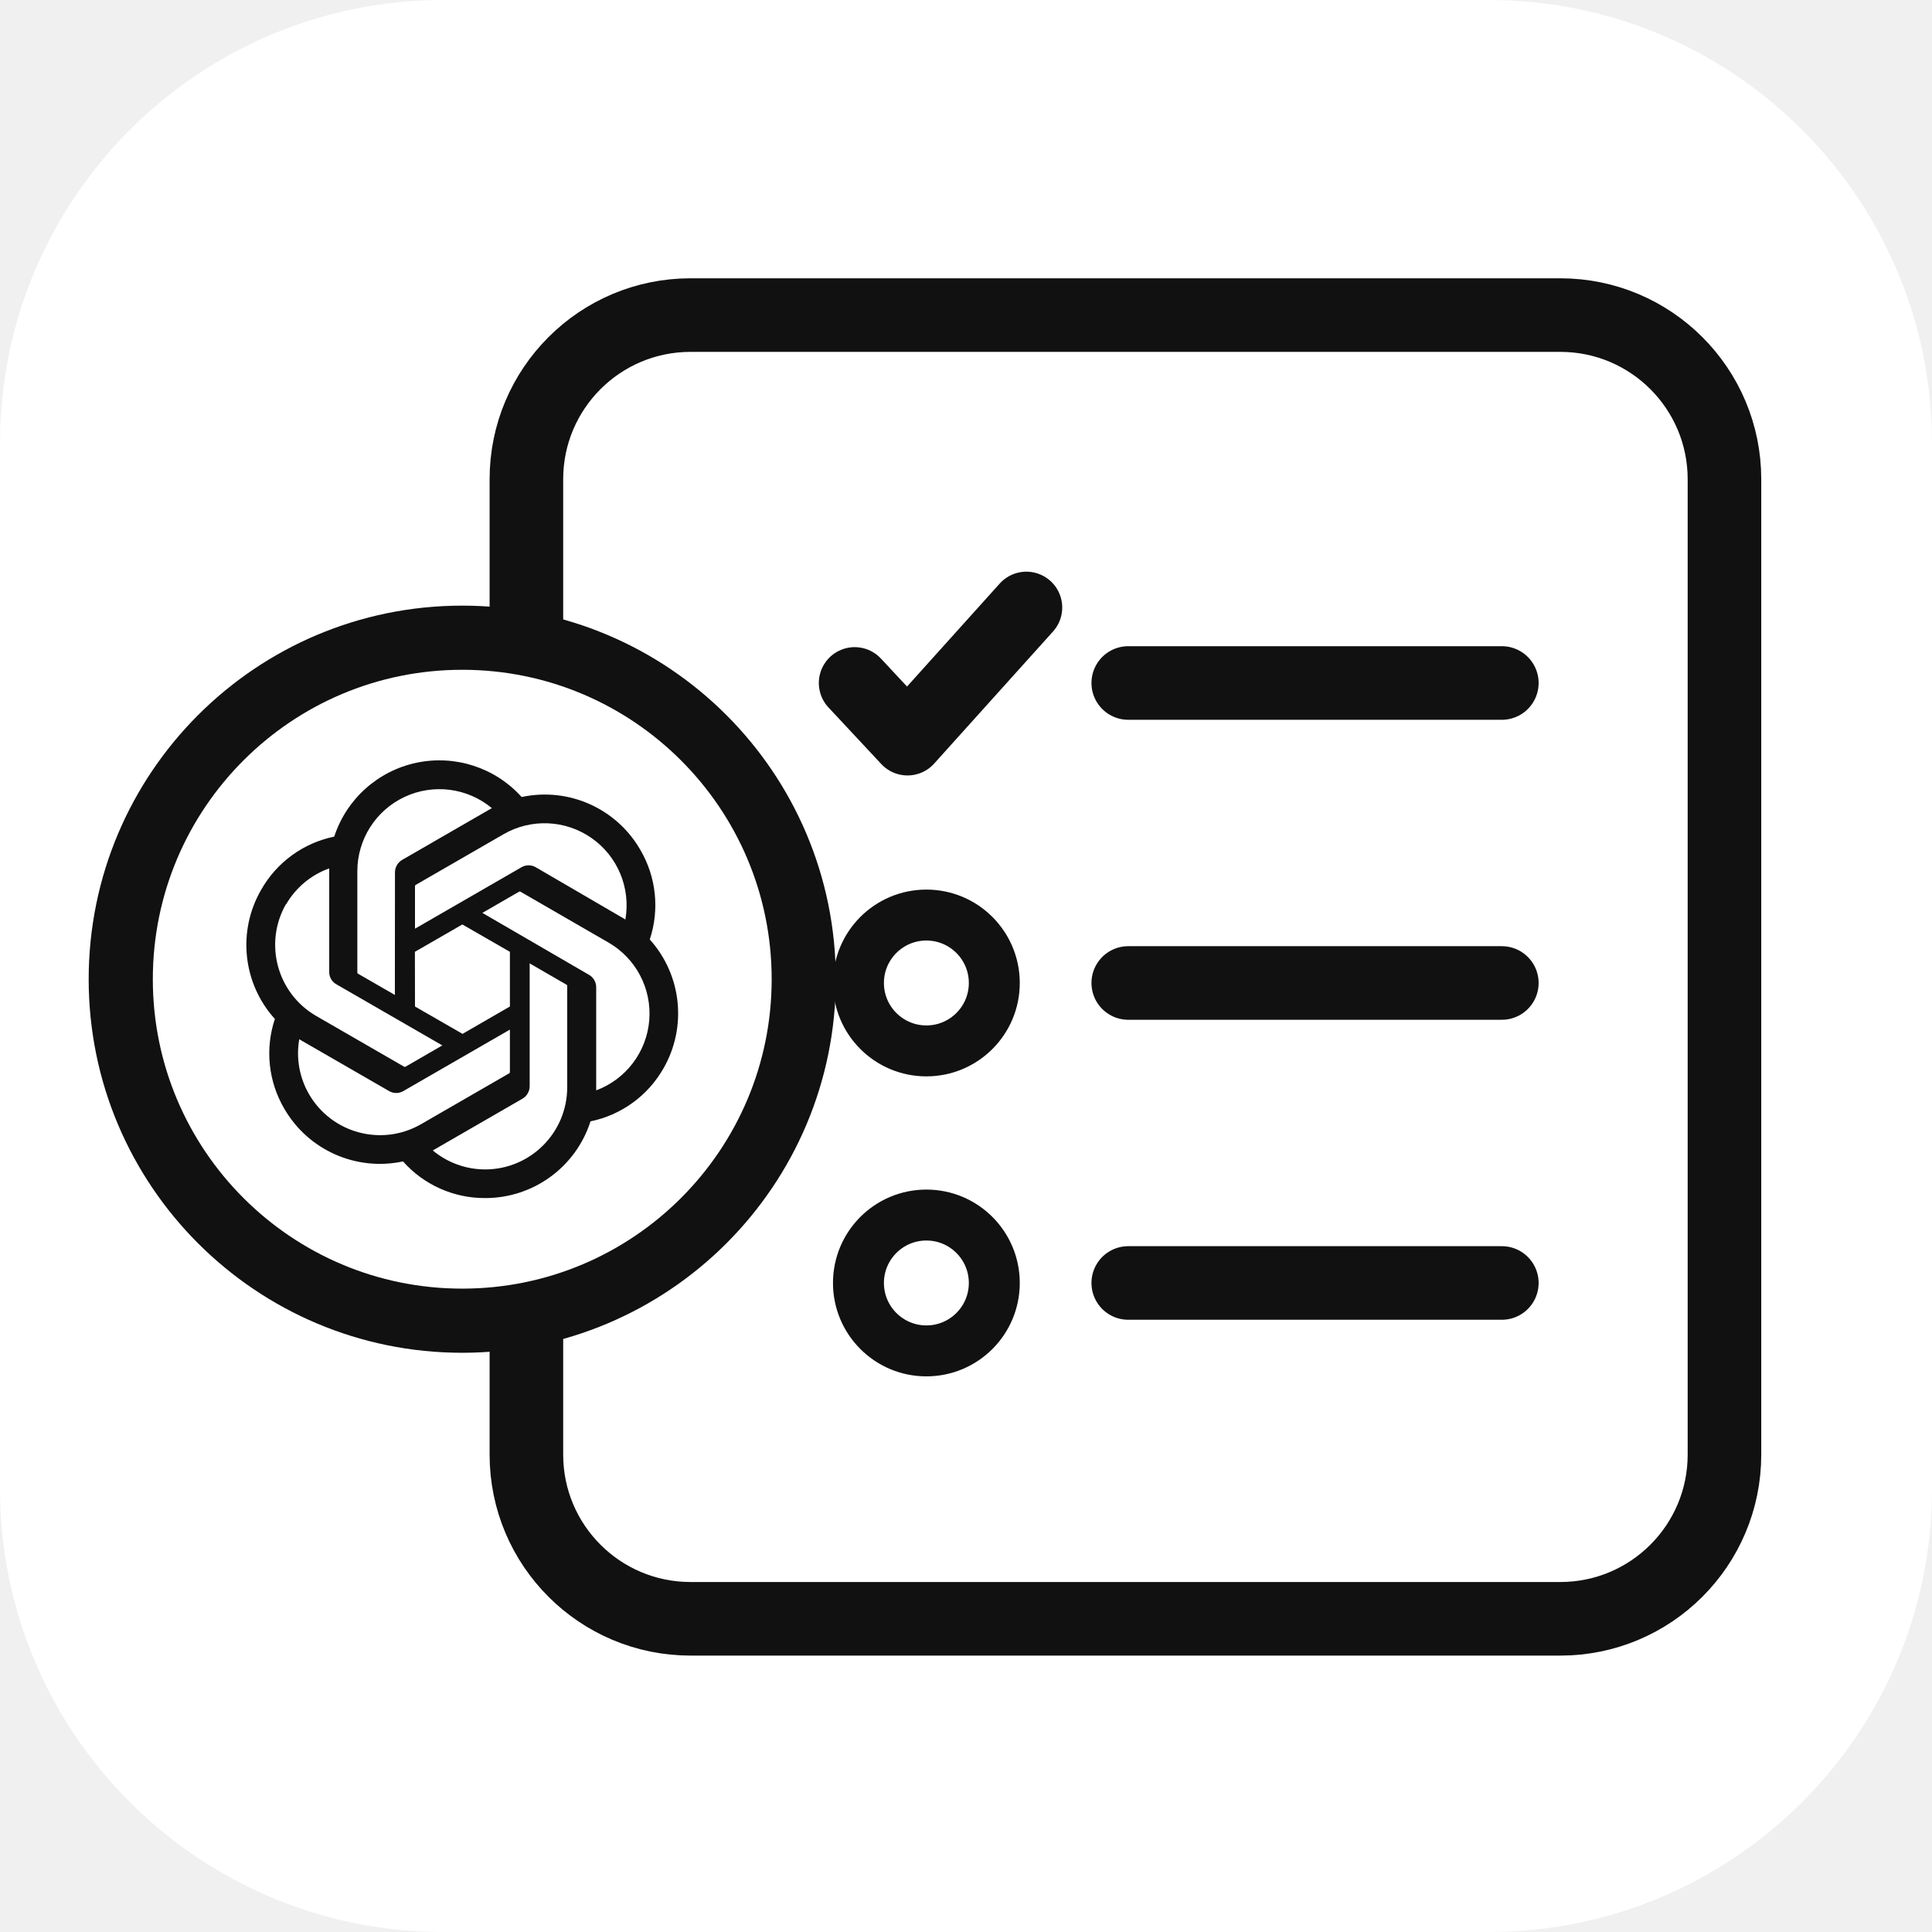
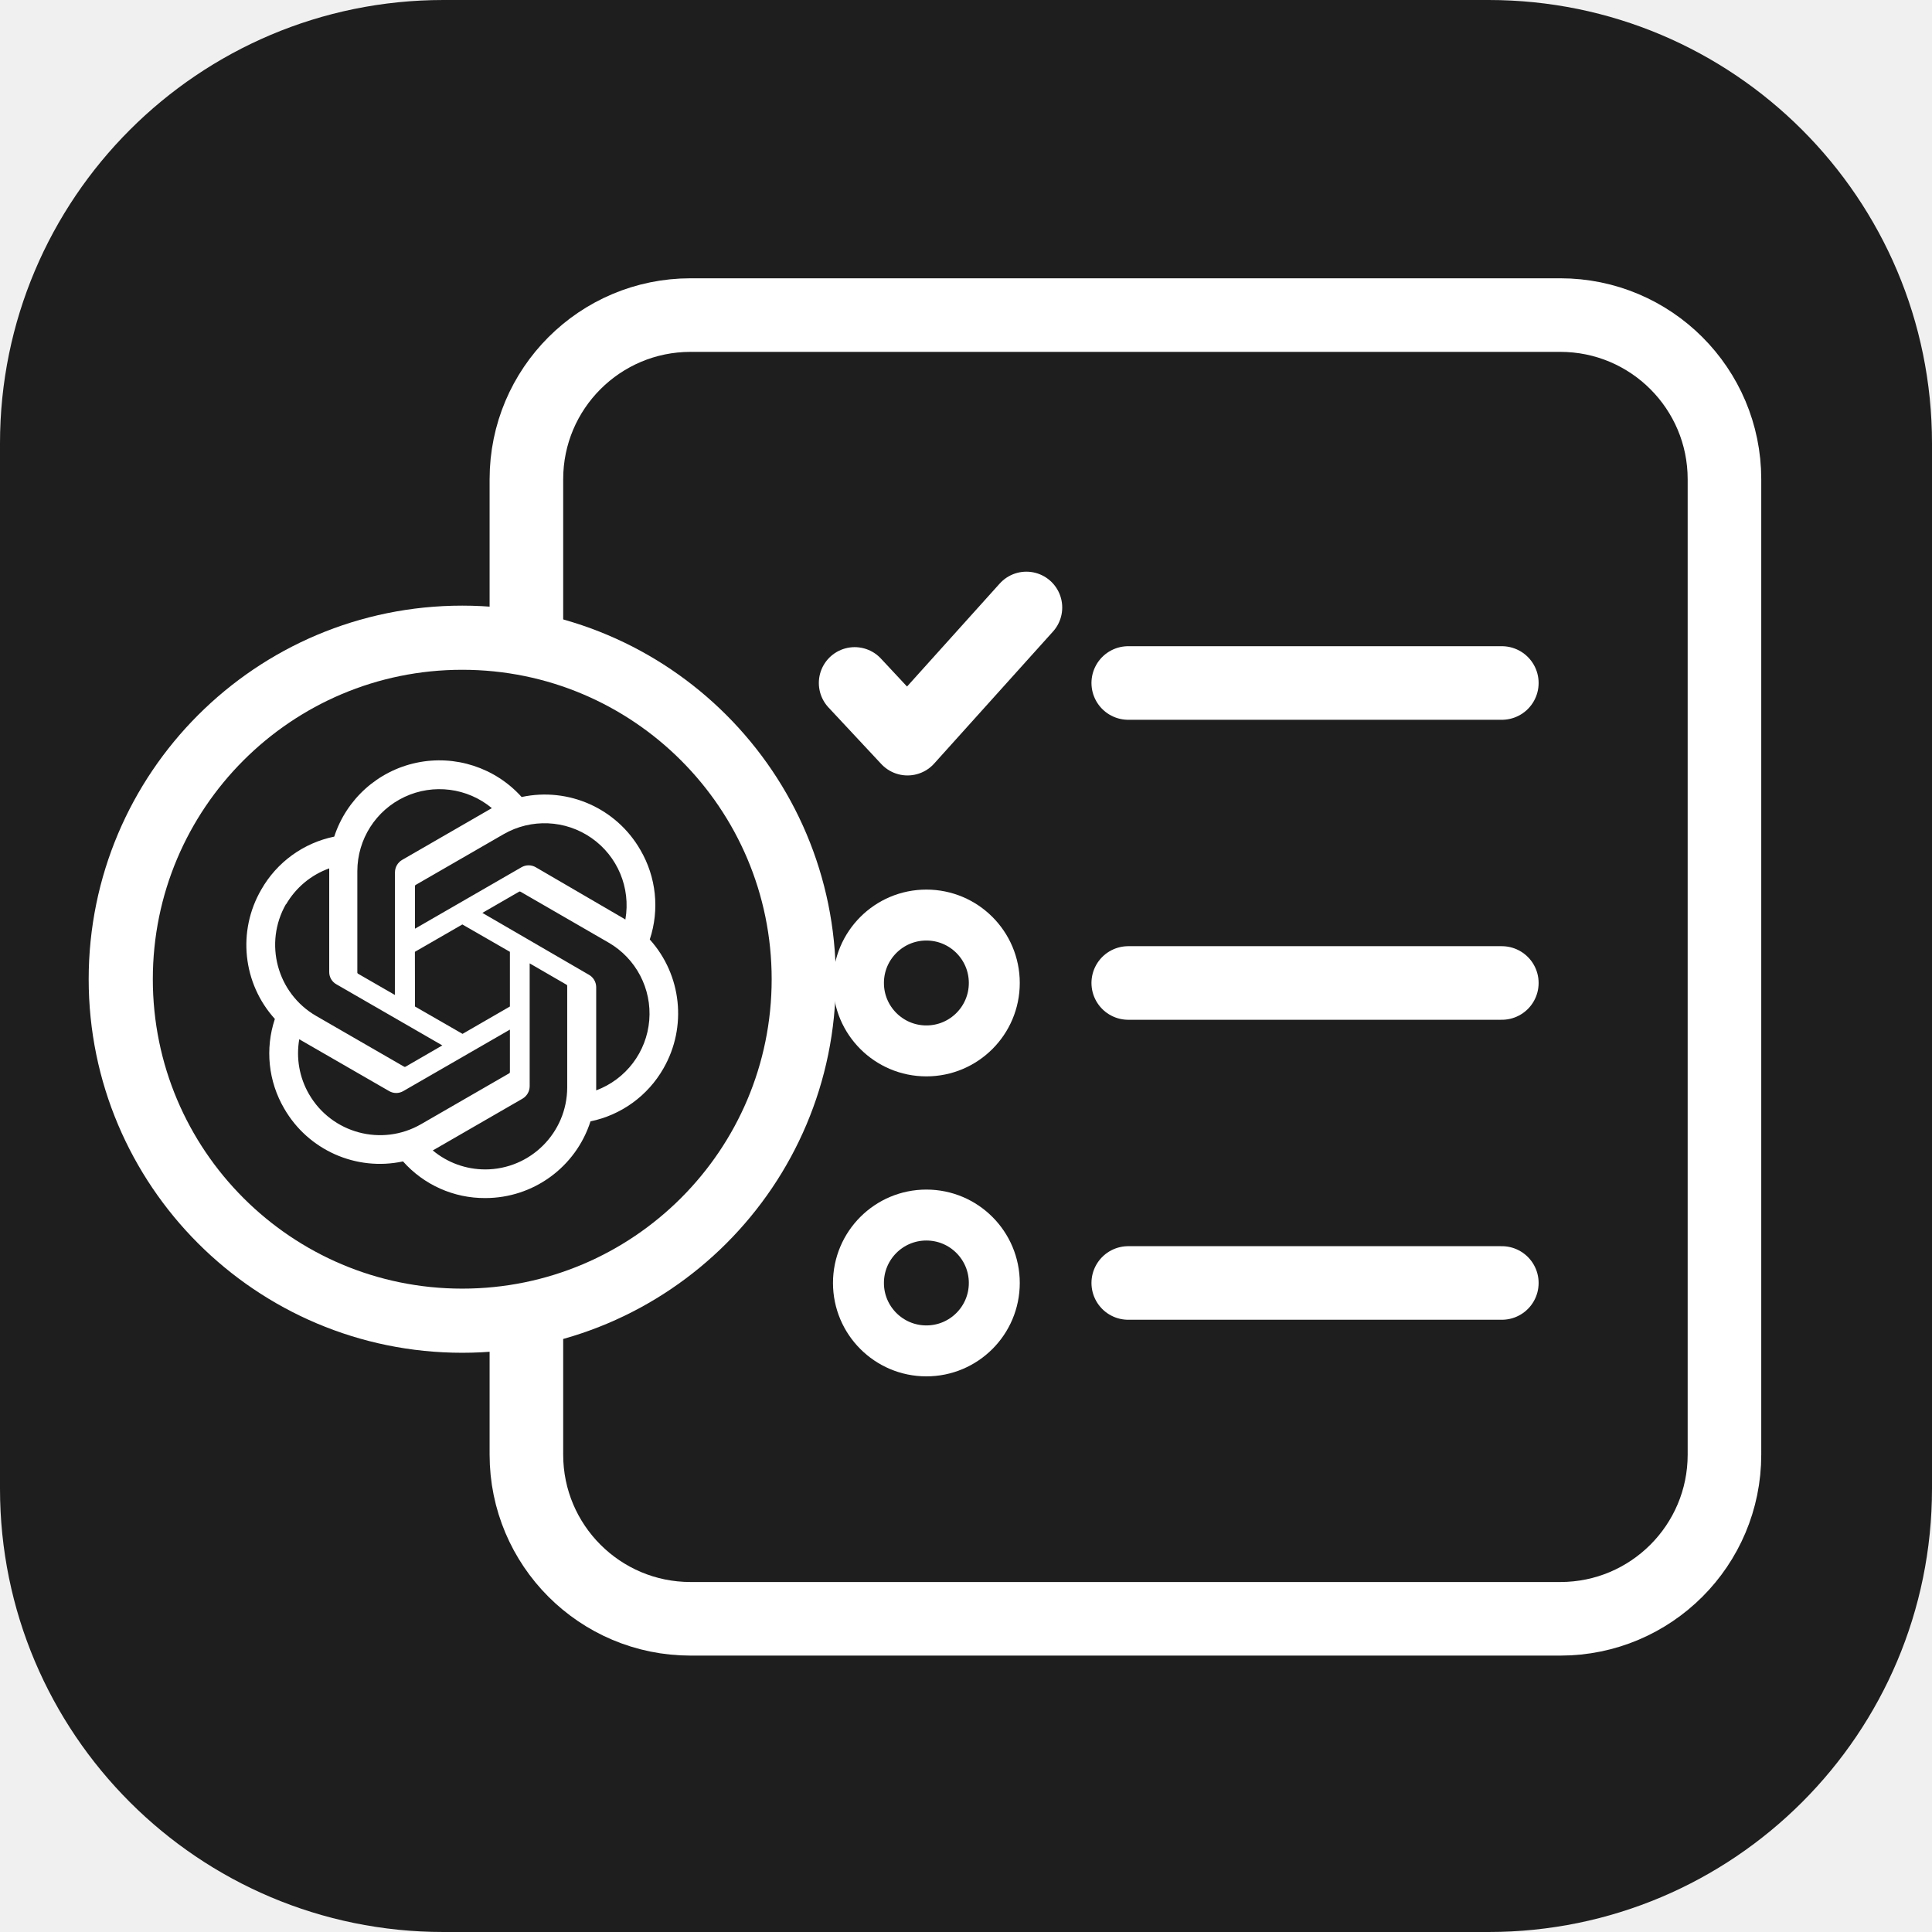
<svg xmlns="http://www.w3.org/2000/svg" width="1024" height="1024" viewBox="0 0 1024 1024">
-   <rect width="1024" height="1024" rx="235" fill="#FFFFFF" />
-   <rect x="279" y="167" width="635" height="691" rx="87" fill="none" stroke="#111111" stroke-width="39" />
-   <circle cx="245" cy="519" r="181" fill="#FFFFFF" stroke="#111111" stroke-width="34" />
-   <g transform="translate(129 403) scale(9.666667)" fill="#111111">
+   <rect width="1024" height="1024" rx="235" fill="#1E1E1E" />
+   <rect x="279" y="167" width="635" height="691" rx="87" fill="none" stroke="#FFFFFF" stroke-width="39" />
+   <circle cx="245" cy="519" r="181" fill="#1E1E1E" stroke="#FFFFFF" stroke-width="34" />
+   <g transform="translate(129 403) scale(9.666667)" fill="#FFFFFF">
    <path d="M22.282 9.821a5.985 5.985 0 0 0-.516-4.911 6.046 6.046 0 0 0-6.51-2.9A6.065 6.065 0 0 0 4.981 4.182a5.985 5.985 0 0 0-3.998 2.9 6.046 6.046 0 0 0 .743 7.097 5.98 5.98 0 0 0 .511 4.911 6.051 6.051 0 0 0 6.515 2.9A5.985 5.985 0 0 0 13.26 24a6.056 6.056 0 0 0 5.772-4.206 5.989 5.989 0 0 0 3.998-2.9 6.056 6.056 0 0 0-.748-7.073zm-9.022 12.608a4.476 4.476 0 0 1-2.876-1.041l.142-.08 4.778-2.758a.795.795 0 0 0 .393-.681v-6.737l2.02 1.169a.071.071 0 0 1 .038.052v5.583a4.504 4.504 0 0 1-4.495 4.494zm-9.661-4.125a4.471 4.471 0 0 1-.535-3.014l.142.085 4.783 2.758a.771.771 0 0 0 .781 0l5.843-3.369v2.332a.08.08 0 0 1-.033.061L9.74 19.95a4.499 4.499 0 0 1-6.141-1.646zM2.341 7.896a4.485 4.485 0 0 1 2.365-1.973V11.6a.766.766 0 0 0 .388.676l5.814 3.354-2.02 1.169a.076.076 0 0 1-.071 0l-4.83-2.787A4.504 4.504 0 0 1 2.341 7.872zm16.596 3.856L13.104 8.364 15.119 7.2a.076.076 0 0 1 .071 0l4.83 2.791a4.494 4.494 0 0 1-.676 8.104v-5.677a.79.79 0 0 0-.407-.667zm2.011-3.023l-.142-.085-4.774-2.782a.776.776 0 0 0-.785 0L9.409 9.23V6.897a.066.066 0 0 1 .028-.061l4.83-2.787a4.499 4.499 0 0 1 6.68 4.66zM8.306 12.863l-2.02-1.164a.08.08 0 0 1-.038-.057V6.074a4.499 4.499 0 0 1 7.376-3.454l-.142.081L8.704 5.459a.795.795 0 0 0-.393.681zm1.098-2.365l2.602-1.5 2.607 1.5v2.999l-2.597 1.5-2.607-1.5Z" />
  </g>
-   <g fill="none" stroke="#111111" stroke-linecap="round" stroke-linejoin="round">
+   <g fill="none" stroke="#FFFFFF" stroke-linecap="round" stroke-linejoin="round">
    <path d="M598 362 H796 M598 521 H796 M598 680 H796" stroke-width="39" />
    <circle cx="491" cy="521" r="36" stroke-width="27" />
    <circle cx="491" cy="680" r="36" stroke-width="27" />
  </g>
-   <path d="M453 362 L481 392 L544 322" fill="none" stroke="#111111" stroke-width="38" stroke-linecap="round" stroke-linejoin="round" />
+   <path d="M453 362 L481 392 L544 322" fill="none" stroke="#FFFFFF" stroke-width="38" stroke-linecap="round" stroke-linejoin="round" />
</svg>
